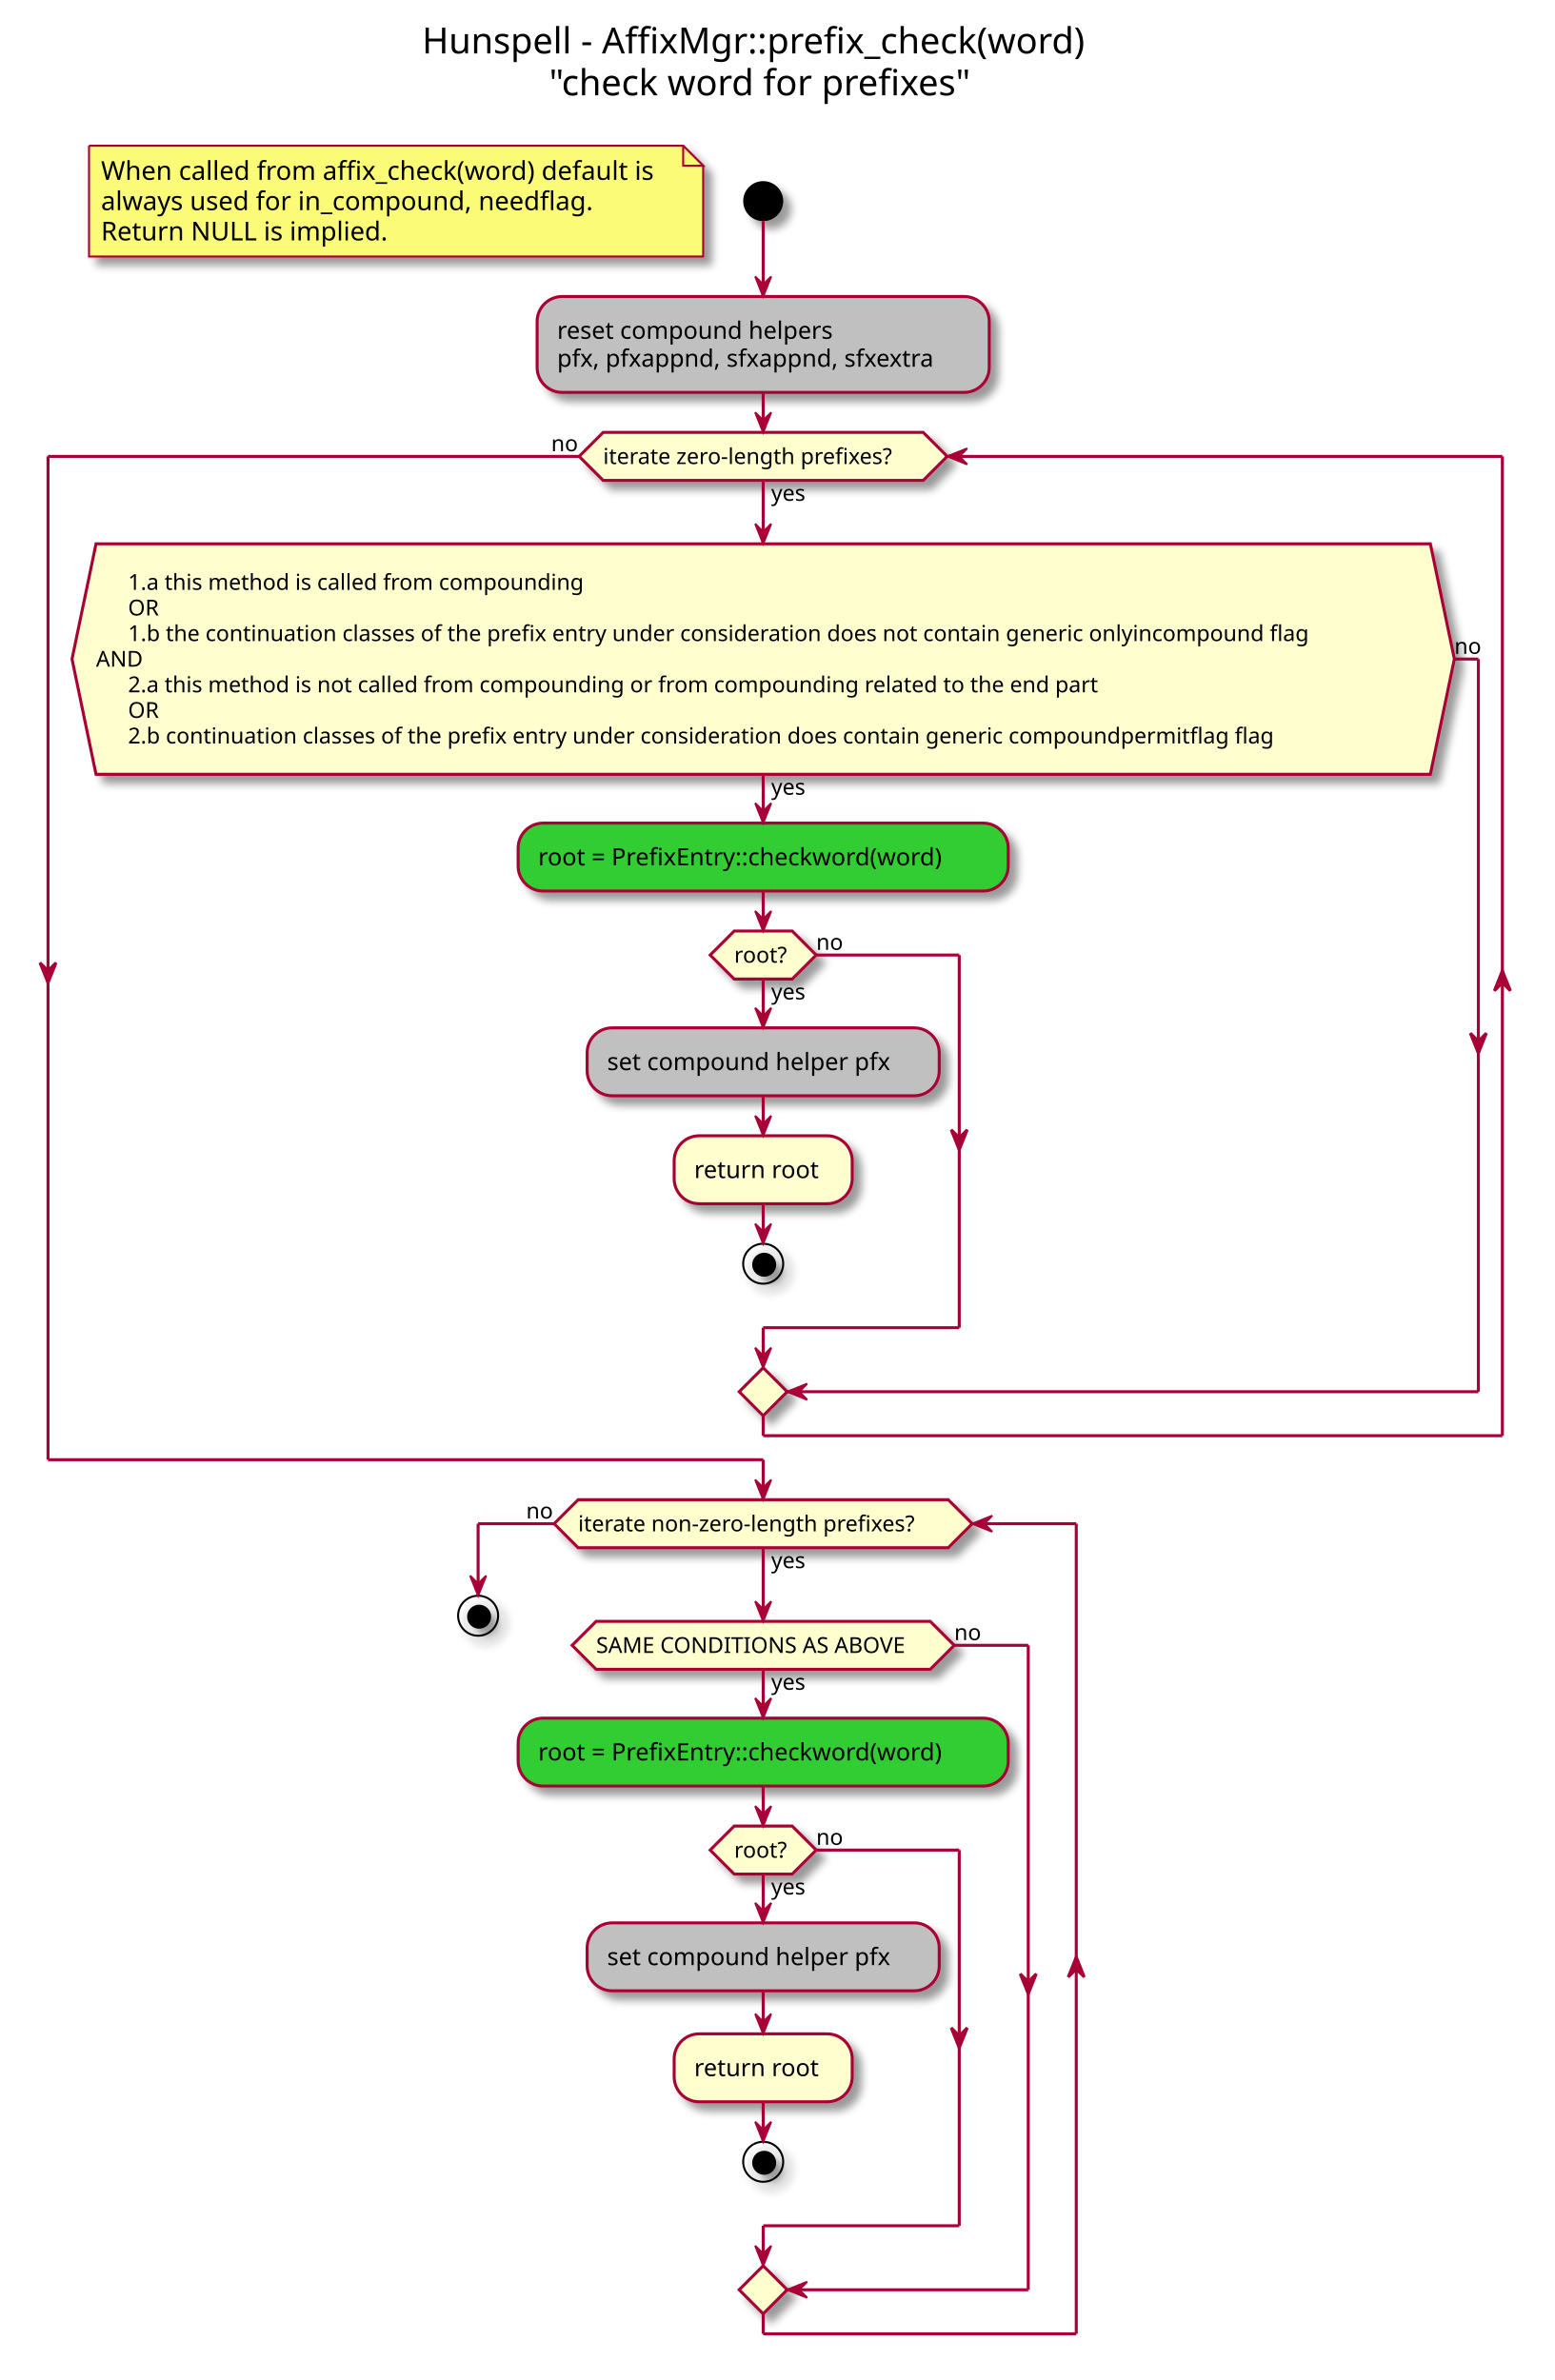
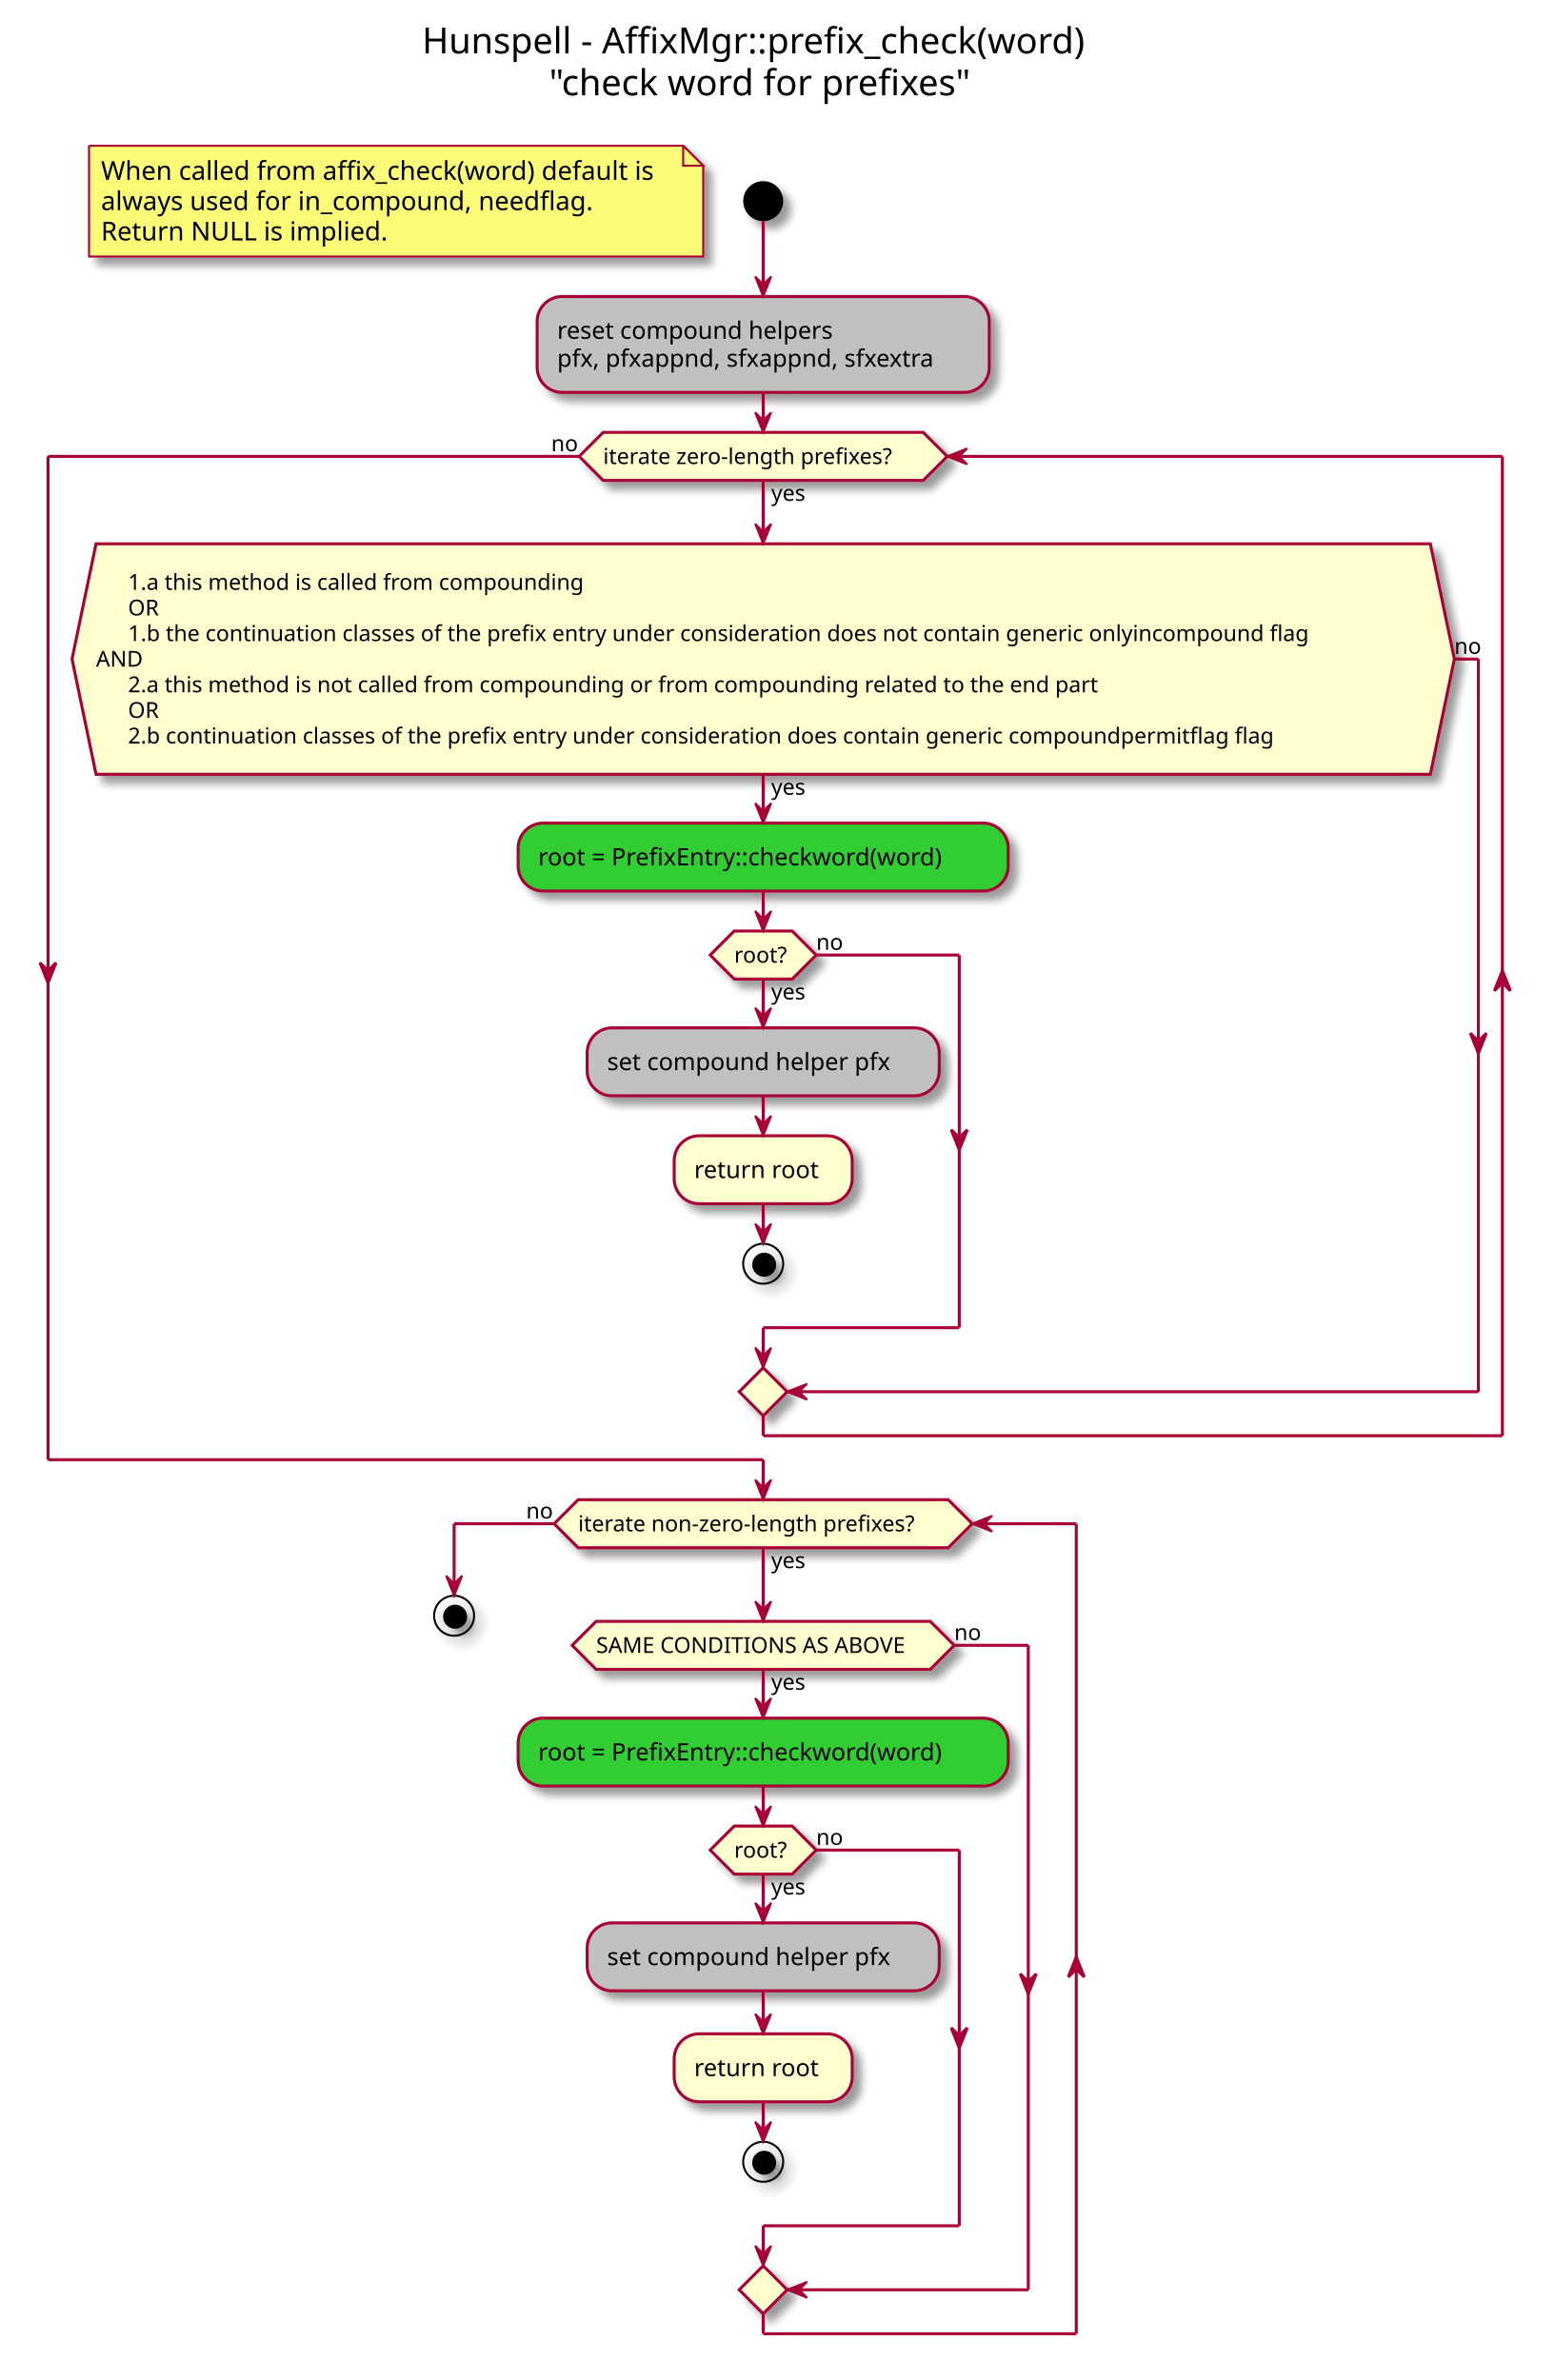
<svg xmlns="http://www.w3.org/2000/svg" contentScriptType="application/ecmascript" contentStyleType="text/css" height="1190px" preserveAspectRatio="none" style="width:777px;height:1190px;" version="1.1" viewBox="0 0 777 1190" width="777px" zoomAndPan="magnify">
  <defs>
    <linearGradient id="gbouqqnq6bp1s0" x1="0%" x2="100%" y1="50%" y2="50%">
      <stop offset="0%" stop-color="#FFFFFF" />
      <stop offset="100%" stop-color="#FFFFFF" />
    </linearGradient>
    <filter height="300%" id="fbouqqnq6bp1s" width="300%" x="-1" y="-1">
      <feGaussianBlur result="blurOut" stdDeviation="2.0" />
      <feColorMatrix in="blurOut" result="blurOut2" type="matrix" values="0 0 0 0 0 0 0 0 0 0 0 0 0 0 0 0 0 0 .4 0" />
      <feOffset dx="4.0" dy="4.0" in="blurOut2" result="blurOut3" />
      <feBlend in="SourceGraphic" in2="blurOut3" mode="normal" />
    </filter>
  </defs>
  <g>
    <rect fill="url(#gbouqqnq6bp1s0)" height="1190" style="stroke: none; stroke-width: 1.0;" width="777" x="0" y="0" />
    <text fill="#000000" font-family="sans-serif" font-size="18" lengthAdjust="spacingAndGlyphs" textLength="353" x="211" y="26.708">Hunspell - AffixMgr::prefix_check(word)</text>
    <text fill="#000000" font-family="sans-serif" font-size="18" lengthAdjust="spacingAndGlyphs" textLength="226" x="274.5" y="47.661">"check word for prefixes"</text>
    <text fill="#000000" font-family="sans-serif" font-size="18" lengthAdjust="spacingAndGlyphs" textLength="0" x="390.5" y="68.614" />
    <path d="M44.5,72.859 L44.5,128.258 L351.5,128.258 L351.5,82.859 L341.5,72.859 L44.5,72.859 " fill="#FBFB77" filter="url(#fbouqqnq6bp1s)" style="stroke: #A80036; stroke-width: 1.0;" />
    <path d="M341.5,72.859 L341.5,82.859 L351.5,82.859 L341.5,72.859 " fill="#FBFB77" style="stroke: #A80036; stroke-width: 1.0;" />
    <text fill="#000000" font-family="sans-serif" font-size="13" lengthAdjust="spacingAndGlyphs" textLength="286" x="50.5" y="89.926">When called from affix_check(word) default is</text>
    <text fill="#000000" font-family="sans-serif" font-size="13" lengthAdjust="spacingAndGlyphs" textLength="255" x="50.5" y="105.059">always used for in_compound, needflag.</text>
    <text fill="#000000" font-family="sans-serif" font-size="13" lengthAdjust="spacingAndGlyphs" textLength="148" x="50.5" y="120.192">Return NULL is implied.</text>
    <ellipse cx="381.5" cy="100.559" fill="#000000" filter="url(#fbouqqnq6bp1s)" rx="10" ry="10" style="stroke: none; stroke-width: 1.0;" />
    <rect fill="#C0C0C0" filter="url(#fbouqqnq6bp1s)" height="47.938" rx="12.5" ry="12.5" style="stroke: #A80036; stroke-width: 1.5;" width="226" x="268.5" y="148.258" />
    <text fill="#000000" font-family="sans-serif" font-size="12" lengthAdjust="spacingAndGlyphs" textLength="154" x="278.5" y="169.397">reset compound helpers</text>
    <text fill="#000000" font-family="sans-serif" font-size="12" lengthAdjust="spacingAndGlyphs" textLength="206" x="278.5" y="183.365">pfx, pfxappnd, sfxappnd, sfxextra</text>
    <rect fill="#32CD32" filter="url(#fbouqqnq6bp1s)" height="33.969" rx="12.5" ry="12.5" style="stroke: #A80036; stroke-width: 1.5;" width="245" x="259" y="411.55" />
    <text fill="#000000" font-family="sans-serif" font-size="12" lengthAdjust="spacingAndGlyphs" textLength="225" x="269" y="432.689">root = PrefixEntry::checkword(word)</text>
    <rect fill="#C0C0C0" filter="url(#fbouqqnq6bp1s)" height="33.969" rx="12.5" ry="12.5" style="stroke: #A80036; stroke-width: 1.5;" width="176" x="293.5" y="513.921" />
    <text fill="#000000" font-family="sans-serif" font-size="12" lengthAdjust="spacingAndGlyphs" textLength="156" x="303.5" y="535.06">set compound helper pfx</text>
    <rect fill="#FEFECE" filter="url(#fbouqqnq6bp1s)" height="33.969" rx="12.5" ry="12.5" style="stroke: #A80036; stroke-width: 1.5;" width="89" x="337" y="567.89" />
    <text fill="#000000" font-family="sans-serif" font-size="12" lengthAdjust="spacingAndGlyphs" textLength="69" x="347" y="589.029">return root</text>
    <ellipse cx="381.5" cy="631.859" fill="none" filter="url(#fbouqqnq6bp1s)" rx="10" ry="10" style="stroke: #000000; stroke-width: 1.0;" />
    <ellipse cx="382" cy="632.359" fill="#000000" filter="url(#fbouqqnq6bp1s)" rx="6" ry="6" style="stroke: none; stroke-width: 1.0;" />
    <polygon fill="#FEFECE" filter="url(#fbouqqnq6bp1s)" points="367,465.519,396,465.519,408,477.519,396,489.519,367,489.519,355,477.519,367,465.519" style="stroke: #A80036; stroke-width: 1.5;" />
    <text fill="#000000" font-family="sans-serif" font-size="11" lengthAdjust="spacingAndGlyphs" textLength="20" x="385.5" y="499.729">yes</text>
    <text fill="#000000" font-family="sans-serif" font-size="11" lengthAdjust="spacingAndGlyphs" textLength="29" x="367" y="481.327">root?</text>
    <text fill="#000000" font-family="sans-serif" font-size="11" lengthAdjust="spacingAndGlyphs" textLength="14" x="408" y="474.925">no</text>
    <polygon fill="#FEFECE" filter="url(#fbouqqnq6bp1s)" points="48,271.906,715,271.906,727,329.527,715,387.148,48,387.148,36,329.527,48,271.906" style="stroke: #A80036; stroke-width: 1.5;" />
    <text fill="#000000" font-family="sans-serif" font-size="11" lengthAdjust="spacingAndGlyphs" textLength="20" x="385.5" y="397.358">yes</text>
    <text fill="#000000" font-family="sans-serif" font-size="11" lengthAdjust="spacingAndGlyphs" textLength="0" x="52" y="282.116" />
    <text fill="#000000" font-family="sans-serif" font-size="11" lengthAdjust="spacingAndGlyphs" textLength="252" x="64" y="294.921">1.a this method is called from compounding</text>
    <text fill="#000000" font-family="sans-serif" font-size="11" lengthAdjust="spacingAndGlyphs" textLength="16" x="64" y="307.726">OR</text>
    <text fill="#000000" font-family="sans-serif" font-size="11" lengthAdjust="spacingAndGlyphs" textLength="651" x="64" y="320.53">1.b the continuation classes of the prefix entry under consideration does not contain generic onlyincompound flag</text>
    <text fill="#000000" font-family="sans-serif" font-size="11" lengthAdjust="spacingAndGlyphs" textLength="23" x="48" y="333.335">AND</text>
    <text fill="#000000" font-family="sans-serif" font-size="11" lengthAdjust="spacingAndGlyphs" textLength="534" x="64" y="346.14">2.a this method is not called from compounding or from compounding related to the end part</text>
    <text fill="#000000" font-family="sans-serif" font-size="11" lengthAdjust="spacingAndGlyphs" textLength="16" x="64" y="358.944">OR</text>
    <text fill="#000000" font-family="sans-serif" font-size="11" lengthAdjust="spacingAndGlyphs" textLength="632" x="64" y="371.749">2.b continuation classes of the prefix entry under consideration does contain generic compoundpermitflag flag</text>
    <text fill="#000000" font-family="sans-serif" font-size="11" lengthAdjust="spacingAndGlyphs" textLength="14" x="727" y="326.933">no</text>
    <polygon fill="#FEFECE" filter="url(#fbouqqnq6bp1s)" points="381.5,683.859,393.5,695.859,381.5,707.859,369.5,695.859,381.5,683.859" style="stroke: #A80036; stroke-width: 1.5;" />
    <polygon fill="#FEFECE" filter="url(#fbouqqnq6bp1s)" points="301.5,216.195,461.5,216.195,473.5,228.195,461.5,240.195,301.5,240.195,289.5,228.195,301.5,216.195" style="stroke: #A80036; stroke-width: 1.5;" />
    <text fill="#000000" font-family="sans-serif" font-size="11" lengthAdjust="spacingAndGlyphs" textLength="20" x="385.5" y="250.406">yes</text>
    <text fill="#000000" font-family="sans-serif" font-size="11" lengthAdjust="spacingAndGlyphs" textLength="160" x="301.5" y="232.003">iterate zero-length prefixes?</text>
    <text fill="#000000" font-family="sans-serif" font-size="11" lengthAdjust="spacingAndGlyphs" textLength="14" x="275.5" y="225.601">no</text>
    <rect fill="#32CD32" filter="url(#fbouqqnq6bp1s)" height="33.969" rx="12.5" ry="12.5" style="stroke: #A80036; stroke-width: 1.5;" width="245" x="259" y="859.066" />
    <text fill="#000000" font-family="sans-serif" font-size="12" lengthAdjust="spacingAndGlyphs" textLength="225" x="269" y="880.205">root = PrefixEntry::checkword(word)</text>
    <rect fill="#C0C0C0" filter="url(#fbouqqnq6bp1s)" height="33.969" rx="12.5" ry="12.5" style="stroke: #A80036; stroke-width: 1.5;" width="176" x="293.5" y="961.437" />
    <text fill="#000000" font-family="sans-serif" font-size="12" lengthAdjust="spacingAndGlyphs" textLength="156" x="303.5" y="982.576">set compound helper pfx</text>
    <rect fill="#FEFECE" filter="url(#fbouqqnq6bp1s)" height="33.969" rx="12.5" ry="12.5" style="stroke: #A80036; stroke-width: 1.5;" width="89" x="337" y="1016.921" />
    <text fill="#000000" font-family="sans-serif" font-size="12" lengthAdjust="spacingAndGlyphs" textLength="69" x="347" y="1038.06">return root</text>
    <ellipse cx="381.5" cy="1080.89" fill="none" filter="url(#fbouqqnq6bp1s)" rx="10" ry="10" style="stroke: #000000; stroke-width: 1.0;" />
    <ellipse cx="382" cy="1081.39" fill="#000000" filter="url(#fbouqqnq6bp1s)" rx="6" ry="6" style="stroke: none; stroke-width: 1.0;" />
    <polygon fill="#FEFECE" filter="url(#fbouqqnq6bp1s)" points="367,913.035,396,913.035,408,925.035,396,937.035,367,937.035,355,925.035,367,913.035" style="stroke: #A80036; stroke-width: 1.5;" />
    <text fill="#000000" font-family="sans-serif" font-size="11" lengthAdjust="spacingAndGlyphs" textLength="20" x="385.5" y="947.245">yes</text>
    <text fill="#000000" font-family="sans-serif" font-size="11" lengthAdjust="spacingAndGlyphs" textLength="29" x="367" y="928.843">root?</text>
    <text fill="#000000" font-family="sans-serif" font-size="11" lengthAdjust="spacingAndGlyphs" textLength="14" x="408" y="922.44">no</text>
    <polygon fill="#FEFECE" filter="url(#fbouqqnq6bp1s)" points="298,810.664,465,810.664,477,822.664,465,834.664,298,834.664,286,822.664,298,810.664" style="stroke: #A80036; stroke-width: 1.5;" />
    <text fill="#000000" font-family="sans-serif" font-size="11" lengthAdjust="spacingAndGlyphs" textLength="20" x="385.5" y="844.874">yes</text>
    <text fill="#000000" font-family="sans-serif" font-size="11" lengthAdjust="spacingAndGlyphs" textLength="167" x="298" y="826.472">SAME CONDITIONS AS ABOVE</text>
    <text fill="#000000" font-family="sans-serif" font-size="11" lengthAdjust="spacingAndGlyphs" textLength="14" x="477" y="820.069">no</text>
    <polygon fill="#FEFECE" filter="url(#fbouqqnq6bp1s)" points="381.5,1132.89,393.5,1144.89,381.5,1156.89,369.5,1144.89,381.5,1132.89" style="stroke: #A80036; stroke-width: 1.5;" />
    <polygon fill="#FEFECE" filter="url(#fbouqqnq6bp1s)" points="289,749.859,474,749.859,486,761.859,474,773.859,289,773.859,277,761.859,289,749.859" style="stroke: #A80036; stroke-width: 1.5;" />
    <text fill="#000000" font-family="sans-serif" font-size="11" lengthAdjust="spacingAndGlyphs" textLength="20" x="385.5" y="784.069">yes</text>
    <text fill="#000000" font-family="sans-serif" font-size="11" lengthAdjust="spacingAndGlyphs" textLength="185" x="289" y="765.667">iterate non-zero-length prefixes?</text>
    <text fill="#000000" font-family="sans-serif" font-size="11" lengthAdjust="spacingAndGlyphs" textLength="14" x="263" y="759.265">no</text>
-     <ellipse cx="239" cy="807.859" fill="none" filter="url(#fbouqqnq6bp1s)" rx="10" ry="10" style="stroke: #000000; stroke-width: 1.0;" />
-     <ellipse cx="239.5" cy="808.359" fill="#000000" filter="url(#fbouqqnq6bp1s)" rx="6" ry="6" style="stroke: none; stroke-width: 1.0;" />
+     <ellipse cx="227" cy="807.859" fill="none" filter="url(#fbouqqnq6bp1s)" rx="10" ry="10" style="stroke: #000000; stroke-width: 1.0;" />
+     <ellipse cx="227.5" cy="808.359" fill="#000000" filter="url(#fbouqqnq6bp1s)" rx="6" ry="6" style="stroke: none; stroke-width: 1.0;" />
    <line style="stroke: #A80036; stroke-width: 1.5;" x1="381.5" x2="381.5" y1="110.559" y2="148.258" />
    <polygon fill="#A80036" points="377.5,138.258,381.5,148.258,385.5,138.258,381.5,142.258" style="stroke: #A80036; stroke-width: 1.0;" />
    <line style="stroke: #A80036; stroke-width: 1.5;" x1="381.5" x2="381.5" y1="547.89" y2="567.89" />
    <polygon fill="#A80036" points="377.5,557.89,381.5,567.89,385.5,557.89,381.5,561.89" style="stroke: #A80036; stroke-width: 1.0;" />
    <line style="stroke: #A80036; stroke-width: 1.5;" x1="381.5" x2="381.5" y1="601.859" y2="621.859" />
    <polygon fill="#A80036" points="377.5,611.859,381.5,621.859,385.5,611.859,381.5,615.859" style="stroke: #A80036; stroke-width: 1.0;" />
    <line style="stroke: #A80036; stroke-width: 1.5;" x1="381.5" x2="381.5" y1="489.519" y2="513.921" />
    <polygon fill="#A80036" points="377.5,503.921,381.5,513.921,385.5,503.921,381.5,507.921" style="stroke: #A80036; stroke-width: 1.0;" />
    <line style="stroke: #A80036; stroke-width: 1.5;" x1="408" x2="479.5" y1="477.519" y2="477.519" />
    <polygon fill="#A80036" points="475.5,564.89,479.5,574.89,483.5,564.89,479.5,568.89" style="stroke: #A80036; stroke-width: 1.5;" />
    <line style="stroke: #A80036; stroke-width: 1.5;" x1="479.5" x2="479.5" y1="477.519" y2="663.859" />
    <line style="stroke: #A80036; stroke-width: 1.5;" x1="479.5" x2="381.5" y1="663.859" y2="663.859" />
    <line style="stroke: #A80036; stroke-width: 1.5;" x1="381.5" x2="381.5" y1="663.859" y2="683.859" />
    <polygon fill="#A80036" points="377.5,673.859,381.5,683.859,385.5,673.859,381.5,677.859" style="stroke: #A80036; stroke-width: 1.0;" />
    <line style="stroke: #A80036; stroke-width: 1.5;" x1="381.5" x2="381.5" y1="445.519" y2="465.519" />
    <polygon fill="#A80036" points="377.5,455.519,381.5,465.519,385.5,455.519,381.5,459.519" style="stroke: #A80036; stroke-width: 1.0;" />
    <line style="stroke: #A80036; stroke-width: 1.5;" x1="381.5" x2="381.5" y1="387.148" y2="411.55" />
    <polygon fill="#A80036" points="377.5,401.55,381.5,411.55,385.5,401.55,381.5,405.55" style="stroke: #A80036; stroke-width: 1.0;" />
    <line style="stroke: #A80036; stroke-width: 1.5;" x1="727" x2="739" y1="329.527" y2="329.527" />
    <polygon fill="#A80036" points="735,516.595,739,526.595,743,516.595,739,520.595" style="stroke: #A80036; stroke-width: 1.5;" />
    <line style="stroke: #A80036; stroke-width: 1.5;" x1="739" x2="739" y1="329.527" y2="695.859" />
    <line style="stroke: #A80036; stroke-width: 1.5;" x1="739" x2="393.5" y1="695.859" y2="695.859" />
    <polygon fill="#A80036" points="403.5,691.859,393.5,695.859,403.5,699.859,399.5,695.859" style="stroke: #A80036; stroke-width: 1.0;" />
    <line style="stroke: #A80036; stroke-width: 1.5;" x1="381.5" x2="381.5" y1="240.195" y2="271.906" />
    <polygon fill="#A80036" points="377.5,261.906,381.5,271.906,385.5,261.906,381.5,265.906" style="stroke: #A80036; stroke-width: 1.0;" />
    <line style="stroke: #A80036; stroke-width: 1.5;" x1="381.5" x2="381.5" y1="707.859" y2="717.859" />
    <line style="stroke: #A80036; stroke-width: 1.5;" x1="381.5" x2="751" y1="717.859" y2="717.859" />
    <polygon fill="#A80036" points="747,495.382,751,485.382,755,495.382,751,491.382" style="stroke: #A80036; stroke-width: 1.5;" />
    <line style="stroke: #A80036; stroke-width: 1.5;" x1="751" x2="751" y1="228.195" y2="717.859" />
    <line style="stroke: #A80036; stroke-width: 1.5;" x1="751" x2="473.5" y1="228.195" y2="228.195" />
    <polygon fill="#A80036" points="483.5,224.195,473.5,228.195,483.5,232.195,479.5,228.195" style="stroke: #A80036; stroke-width: 1.0;" />
    <line style="stroke: #A80036; stroke-width: 1.5;" x1="289.5" x2="24" y1="228.195" y2="228.195" />
    <polygon fill="#A80036" points="20,481.382,24,491.382,28,481.382,24,485.382" style="stroke: #A80036; stroke-width: 1.5;" />
    <line style="stroke: #A80036; stroke-width: 1.5;" x1="24" x2="24" y1="228.195" y2="729.859" />
    <line style="stroke: #A80036; stroke-width: 1.5;" x1="24" x2="381.5" y1="729.859" y2="729.859" />
    <line style="stroke: #A80036; stroke-width: 1.5;" x1="381.5" x2="381.5" y1="729.859" y2="749.859" />
    <polygon fill="#A80036" points="377.5,739.859,381.5,749.859,385.5,739.859,381.5,743.859" style="stroke: #A80036; stroke-width: 1.0;" />
    <line style="stroke: #A80036; stroke-width: 1.5;" x1="381.5" x2="381.5" y1="196.195" y2="216.195" />
    <polygon fill="#A80036" points="377.5,206.195,381.5,216.195,385.5,206.195,381.5,210.195" style="stroke: #A80036; stroke-width: 1.0;" />
    <line style="stroke: #A80036; stroke-width: 1.5;" x1="381.5" x2="381.5" y1="995.406" y2="1016.921" />
    <polygon fill="#A80036" points="377.5,1006.921,381.5,1016.921,385.5,1006.921,381.5,1010.921" style="stroke: #A80036; stroke-width: 1.0;" />
    <line style="stroke: #A80036; stroke-width: 1.5;" x1="381.5" x2="381.5" y1="1050.89" y2="1070.89" />
    <polygon fill="#A80036" points="377.5,1060.89,381.5,1070.89,385.5,1060.89,381.5,1064.89" style="stroke: #A80036; stroke-width: 1.0;" />
    <line style="stroke: #A80036; stroke-width: 1.5;" x1="381.5" x2="381.5" y1="937.035" y2="961.437" />
    <polygon fill="#A80036" points="377.5,951.437,381.5,961.437,385.5,951.437,381.5,955.437" style="stroke: #A80036; stroke-width: 1.0;" />
    <line style="stroke: #A80036; stroke-width: 1.5;" x1="408" x2="479.5" y1="925.035" y2="925.035" />
    <polygon fill="#A80036" points="475.5,1013.921,479.5,1023.921,483.5,1013.921,479.5,1017.921" style="stroke: #A80036; stroke-width: 1.5;" />
    <line style="stroke: #A80036; stroke-width: 1.5;" x1="479.5" x2="479.5" y1="925.035" y2="1112.89" />
    <line style="stroke: #A80036; stroke-width: 1.5;" x1="479.5" x2="381.5" y1="1112.89" y2="1112.89" />
    <line style="stroke: #A80036; stroke-width: 1.5;" x1="381.5" x2="381.5" y1="1112.89" y2="1132.89" />
    <polygon fill="#A80036" points="377.5,1122.89,381.5,1132.89,385.5,1122.89,381.5,1126.89" style="stroke: #A80036; stroke-width: 1.0;" />
    <line style="stroke: #A80036; stroke-width: 1.5;" x1="381.5" x2="381.5" y1="893.035" y2="913.035" />
    <polygon fill="#A80036" points="377.5,903.035,381.5,913.035,385.5,903.035,381.5,907.035" style="stroke: #A80036; stroke-width: 1.0;" />
    <line style="stroke: #A80036; stroke-width: 1.5;" x1="381.5" x2="381.5" y1="834.664" y2="859.066" />
    <polygon fill="#A80036" points="377.5,849.066,381.5,859.066,385.5,849.066,381.5,853.066" style="stroke: #A80036; stroke-width: 1.0;" />
    <line style="stroke: #A80036; stroke-width: 1.5;" x1="477" x2="514" y1="822.664" y2="822.664" />
    <polygon fill="#A80036" points="510,986.921,514,996.921,518,986.921,514,990.921" style="stroke: #A80036; stroke-width: 1.5;" />
    <line style="stroke: #A80036; stroke-width: 1.5;" x1="514" x2="514" y1="822.664" y2="1144.89" />
    <line style="stroke: #A80036; stroke-width: 1.5;" x1="514" x2="393.5" y1="1144.89" y2="1144.89" />
    <polygon fill="#A80036" points="403.5,1140.89,393.5,1144.89,403.5,1148.89,399.5,1144.89" style="stroke: #A80036; stroke-width: 1.0;" />
    <line style="stroke: #A80036; stroke-width: 1.5;" x1="381.5" x2="381.5" y1="773.859" y2="810.664" />
    <polygon fill="#A80036" points="377.5,800.664,381.5,810.664,385.5,800.664,381.5,804.664" style="stroke: #A80036; stroke-width: 1.0;" />
    <line style="stroke: #A80036; stroke-width: 1.5;" x1="381.5" x2="381.5" y1="1156.89" y2="1166.89" />
    <line style="stroke: #A80036; stroke-width: 1.5;" x1="381.5" x2="538" y1="1166.89" y2="1166.89" />
    <polygon fill="#A80036" points="534,988.519,538,978.519,542,988.519,538,984.519" style="stroke: #A80036; stroke-width: 1.5;" />
    <line style="stroke: #A80036; stroke-width: 1.5;" x1="538" x2="538" y1="761.859" y2="1166.89" />
    <line style="stroke: #A80036; stroke-width: 1.5;" x1="538" x2="486" y1="761.859" y2="761.859" />
    <polygon fill="#A80036" points="496,757.859,486,761.859,496,765.859,492,761.859" style="stroke: #A80036; stroke-width: 1.0;" />
-     <line style="stroke: #A80036; stroke-width: 1.5;" x1="277" x2="239" y1="761.859" y2="761.859" />
-     <line style="stroke: #A80036; stroke-width: 1.5;" x1="239" x2="239" y1="761.859" y2="797.859" />
-     <polygon fill="#A80036" points="235,787.859,239,797.859,243,787.859,239,791.859" style="stroke: #A80036; stroke-width: 1.0;" />
+     <line style="stroke: #A80036; stroke-width: 1.5;" x1="277" x2="227" y1="761.859" y2="761.859" />
+     <line style="stroke: #A80036; stroke-width: 1.5;" x1="227" x2="227" y1="761.859" y2="797.859" />
+     <polygon fill="#A80036" points="223,787.859,227,797.859,231,787.859,227,791.859" style="stroke: #A80036; stroke-width: 1.0;" />
  </g>
</svg>
